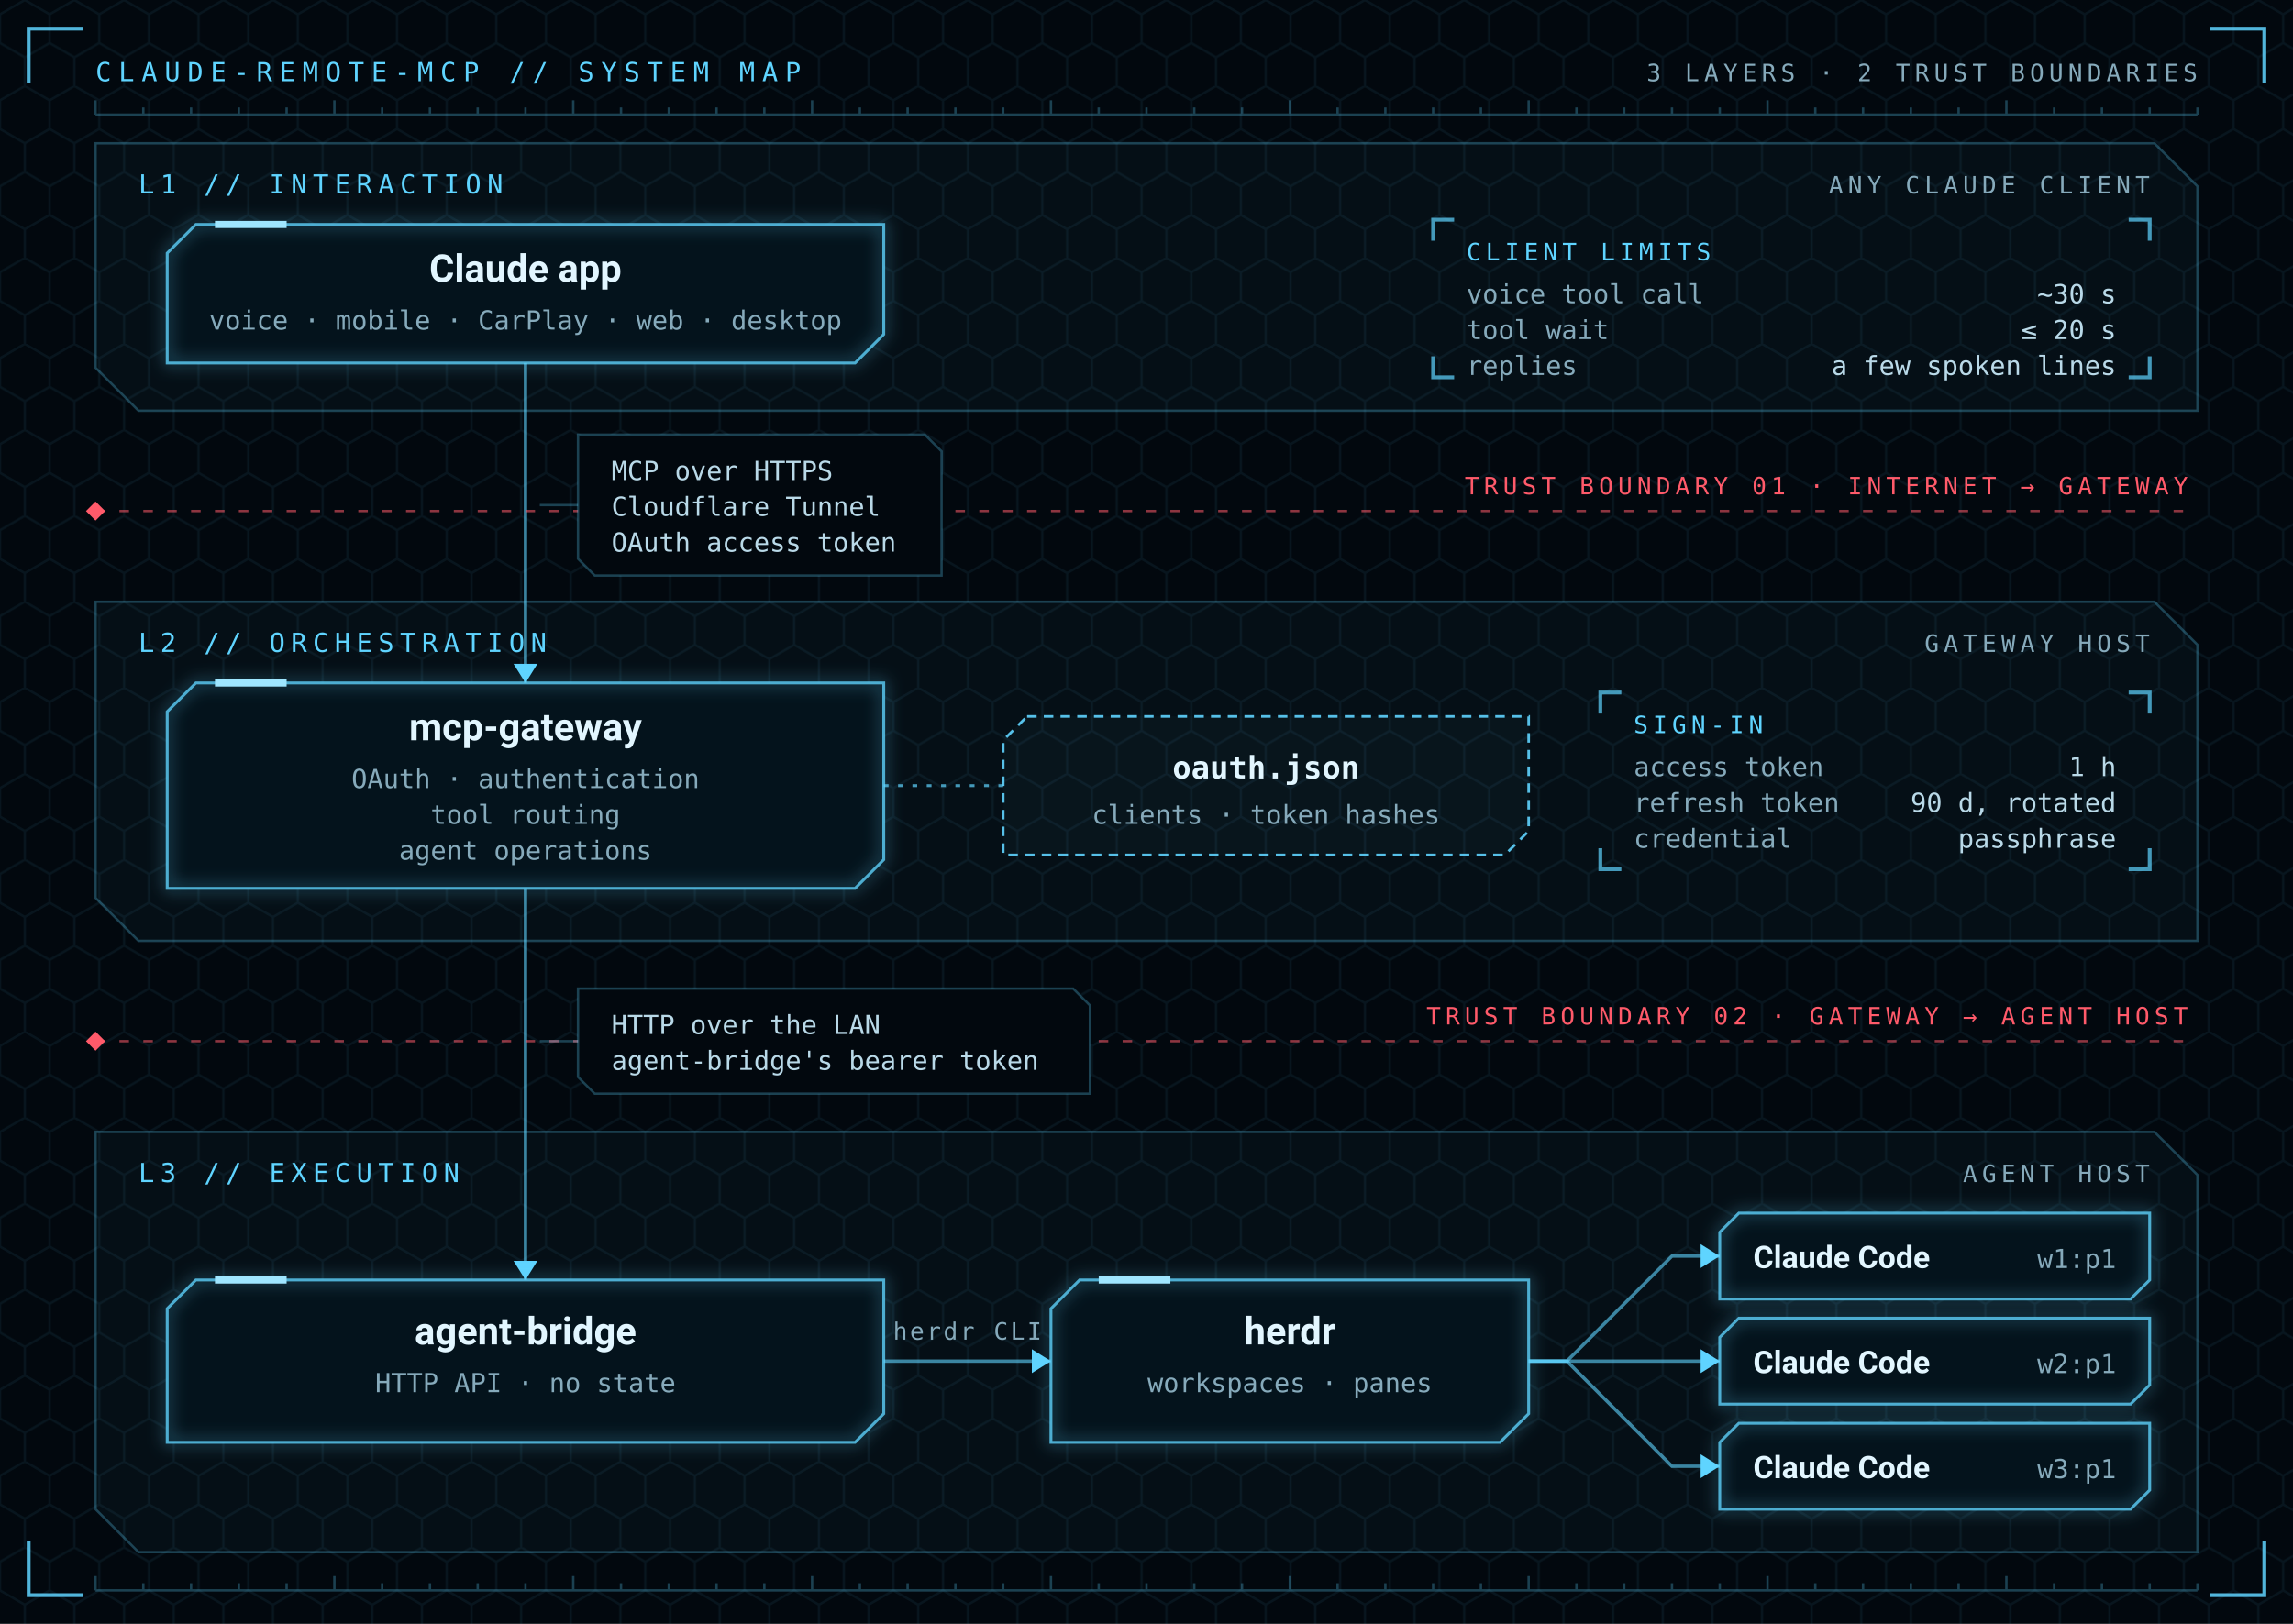
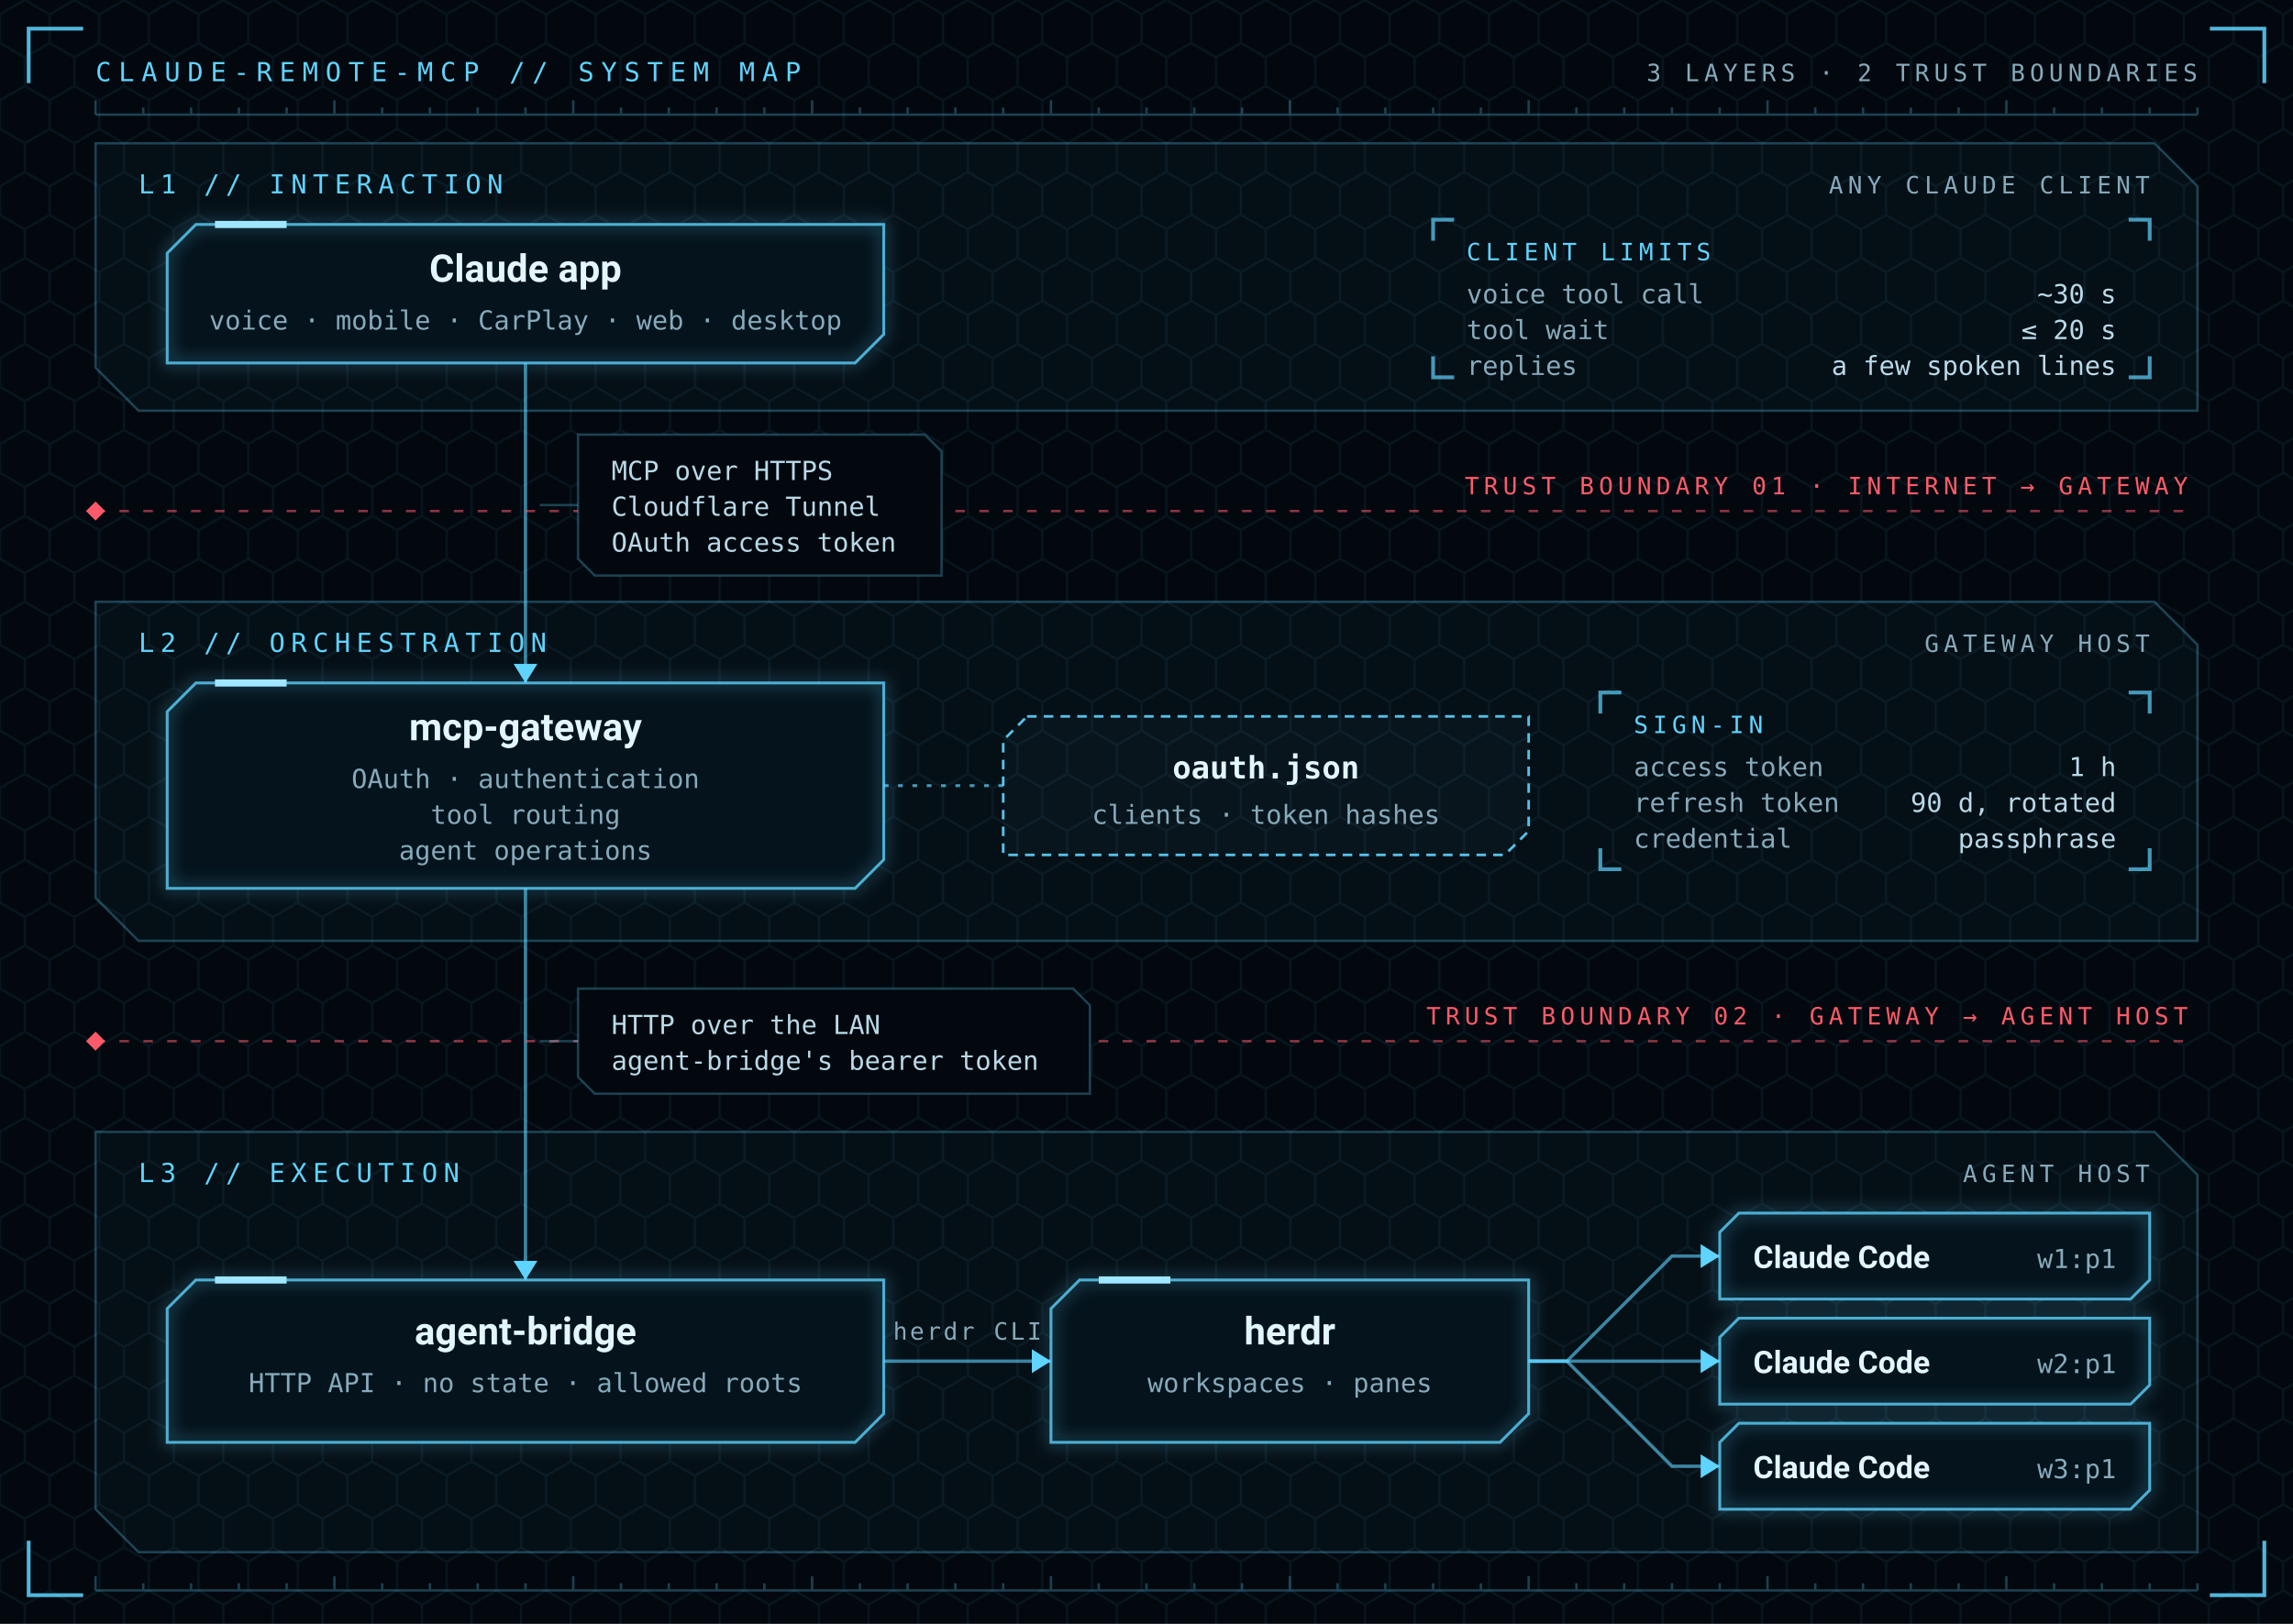
<svg xmlns="http://www.w3.org/2000/svg" width="960" height="680" viewBox="0 0 960 680" role="img" aria-labelledby="title desc">
  <style>
    .sans { font-family: -apple-system, BlinkMacSystemFont, 'Segoe UI', Roboto, 'Helvetica Neue', sans-serif; }
    .mono { font-family: ui-monospace, 'SF Mono', 'JetBrains Mono', Menlo, Consolas, monospace; }
    .bg { fill: #02080e; }
    .frame, .bracket { fill: none; stroke: #5fd4ff; stroke-width: 1.6; stroke-linecap: square; }
    .frame { opacity: 0.85; }
    .bracket { opacity: 0.7; }
    .ruler { fill: none; stroke: rgba(95,212,255,0.28); stroke-width: 1; }
    .head-l { fill: #5fd4ff; font-size: 11px; letter-spacing: 3px; }
    .head-r { fill: #86aabb; font-size: 10px; letter-spacing: 2px; }
    .panel { fill: rgba(95,212,255,0.035); stroke: rgba(95,212,255,0.28); stroke-width: 1; }
    .label { fill: #5fd4ff; font-size: 11px; letter-spacing: 2.5px; }
    .tag { fill: #86aabb; font-size: 10px; letter-spacing: 2px; }
    .node { fill: #04131c; }
    .edge { fill: none; stroke: #5fd4ff; stroke-width: 1.2; opacity: 0.8; filter: url(#glow); }
    .accent { fill: none; stroke: #9fe6ff; stroke-width: 3; }
    .title { fill: #e2f6ff; font-size: 16px; font-weight: 600; }
    .sub { fill: #86aabb; font-size: 11px; }
    .sessiontitle { fill: #e2f6ff; font-size: 13px; font-weight: 600; }
    .store { fill: rgba(95,212,255,0.035); stroke: #5fd4ff; stroke-width: 1.1; stroke-dasharray: 4 3; opacity: 0.9; }
    .storetitle { fill: #e2f6ff; font-size: 13px; font-weight: 600; }
    .rotitle { fill: #5fd4ff; font-size: 10px; letter-spacing: 2px; }
    .rokey { fill: #86aabb; font-size: 11px; }
    .roval { fill: #b9d9e8; font-size: 11px; }
    .wire { fill: none; stroke: #5fd4ff; stroke-width: 1.4; opacity: 0.6; }
    .dotted { fill: none; stroke: #5fd4ff; stroke-width: 1.2; stroke-dasharray: 2 4; opacity: 0.7; }
    .head { fill: #5fd4ff; }
    .wiretag { fill: #02080e; stroke: rgba(95,212,255,0.28); stroke-width: 1; }
    .wirestub { fill: none; stroke: rgba(95,212,255,0.28); stroke-width: 1; }
    .wiretext { fill: #b9d9e8; font-size: 11px; }
    .wirelabel { fill: #86aabb; font-size: 10px; letter-spacing: 1px; }
    .boundary { fill: none; stroke: #ff5a6a; stroke-width: 1; stroke-dasharray: 4 6; opacity: 0.55; }
    .bdiamond { fill: #ff5a6a; }
    .btext { fill: #ff5a6a; font-size: 10px; letter-spacing: 2px; }
    .spark { fill: none; stroke: #9fe6ff; stroke-width: 2.6; stroke-linecap: round; stroke-dasharray: 7 300; stroke-dashoffset: 7; }
    .s1 { animation: s1 5.6s ease-in-out infinite; }
    .s2 { animation: s2 5.6s ease-in-out infinite; }
    .s3 { animation: s3 5.6s ease-in-out infinite; }
    .s4 { animation: s4 5.6s ease-in-out infinite; }
    @keyframes s1 { 0% { stroke-dashoffset: 7; } 24%, 100% { stroke-dashoffset: -100; } }
    @keyframes s2 { 0%, 26% { stroke-dashoffset: 7; } 50%, 100% { stroke-dashoffset: -100; } }
    @keyframes s3 { 0%, 52% { stroke-dashoffset: 7; } 66%, 100% { stroke-dashoffset: -100; } }
    @keyframes s4 { 0%, 68% { stroke-dashoffset: 7; } 82%, 100% { stroke-dashoffset: -100; } }
    @media (prefers-reduced-motion: reduce) { .spark { animation: none; opacity: 0; } }
  </style>
  <defs>
    <pattern id="hex" width="20.78" height="36" patternUnits="userSpaceOnUse">
      <path d="M0 6L10.39 0L20.78 6V18L10.39 24L0 18Z M10.39 24V36" fill="none" stroke="#5fd4ff" stroke-opacity="0.07" stroke-width="1" />
    </pattern>
    <filter id="glow" x="-20%" y="-40%" width="140%" height="180%">
      <feGaussianBlur stdDeviation="3.2" result="b" />
      <feMerge>
        <feMergeNode in="b" />
        <feMergeNode in="SourceGraphic" />
      </feMerge>
    </filter>
  </defs>
  <rect class="bg" width="960" height="680" />
  <rect width="960" height="680" fill="url(#hex)" />
  <path class="frame" d="M12,34 V12 H34" />
  <path class="frame" d="M926,12 H948 V34" />
  <path class="frame" d="M948,646 V668 H926" />
  <path class="frame" d="M34,668 H12 V646" />
  <text class="mono head-l" x="40" y="34">CLAUDE-REMOTE-MCP // SYSTEM MAP</text>
  <text class="mono head-r" x="920" y="34" text-anchor="end">3 LAYERS · 2 TRUST BOUNDARIES</text>
  <path class="ruler" d="M40,48 H920 M40,48 V42 M60,48 V45 M80,48 V45 M100,48 V45 M120,48 V45 M140,48 V42 M160,48 V45 M180,48 V45 M200,48 V45 M220,48 V45 M240,48 V42 M260,48 V45 M280,48 V45 M300,48 V45 M320,48 V45 M340,48 V42 M360,48 V45 M380,48 V45 M400,48 V45 M420,48 V45 M440,48 V42 M460,48 V45 M480,48 V45 M500,48 V45 M520,48 V45 M540,48 V42 M560,48 V45 M580,48 V45 M600,48 V45 M620,48 V45 M640,48 V42 M660,48 V45 M680,48 V45 M700,48 V45 M720,48 V45 M740,48 V42 M760,48 V45 M780,48 V45 M800,48 V45 M820,48 V45 M840,48 V42 M860,48 V45 M880,48 V45 M900,48 V45 M920,48 V45 " />
  <path class="panel" d="M40,60 H902 L920,78 V172 L920,172 H58 L40,154 V60 Z" />
  <text class="mono label" x="58" y="81">L1 // INTERACTION</text>
  <text class="mono tag" x="900" y="81" text-anchor="end">ANY CLAUDE CLIENT</text>
  <path class="node" d="M82,94 H370 L370,94 V140 L358,152 H70 L70,152 V106 Z" />
  <path class="edge" d="M82,94 H370 L370,94 V140 L358,152 H70 L70,152 V106 Z" />
  <path class="accent" d="M90,94 H120" />
  <text class="sans title" x="220.0" y="118" text-anchor="middle">Claude app</text>
  <text class="mono sub" x="220.0" y="138" text-anchor="middle">voice · mobile · CarPlay · web · desktop</text>
  <path class="bracket" d="M600,100 V92 H608" />
  <path class="bracket" d="M892,92 H900 V100" />
  <path class="bracket" d="M900,150 V158 H892" />
  <path class="bracket" d="M608,158 H600 V150" />
  <text class="mono rotitle" x="614" y="109">CLIENT LIMITS</text>
  <text class="mono rokey" x="614" y="127">voice tool call</text>
  <text class="mono roval" x="886" y="127" text-anchor="end">~30 s</text>
  <text class="mono rokey" x="614" y="142">tool wait</text>
  <text class="mono roval" x="886" y="142" text-anchor="end">≤ 20 s</text>
  <text class="mono rokey" x="614" y="157">replies</text>
  <text class="mono roval" x="886" y="157" text-anchor="end">a few spoken lines</text>
  <path class="wire" d="M220,152 V286" />
  <path class="head" d="M215,278 L220,286 L225,278 Z" />
  <path class="boundary" d="M40,214 H920" />
  <path class="bdiamond" d="M40,210 L44,214 L40,218 L36,214 Z" />
  <text class="mono btext" x="916" y="207" text-anchor="end">TRUST BOUNDARY 01 · INTERNET → GATEWAY</text>
  <path class="wiretag" d="M242,182 H387.2 L394.2,189 V241 L394.2,241 H249 L242,234 V182 Z" />
  <path class="wirestub" d="M226,211.5 H242" />
  <text class="mono wiretext" x="256" y="201">MCP over HTTPS</text>
  <text class="mono wiretext" x="256" y="216">Cloudflare Tunnel</text>
  <text class="mono wiretext" x="256" y="231">OAuth access token</text>
  <path class="panel" d="M40,252 H902 L920,270 V394 L920,394 H58 L40,376 V252 Z" />
  <text class="mono label" x="58" y="273">L2 // ORCHESTRATION</text>
  <text class="mono tag" x="900" y="273" text-anchor="end">GATEWAY HOST</text>
  <path class="node" d="M82,286 H370 L370,286 V360 L358,372 H70 L70,372 V298 Z" />
  <path class="edge" d="M82,286 H370 L370,286 V360 L358,372 H70 L70,372 V298 Z" />
  <path class="accent" d="M90,286 H120" />
  <text class="sans title" x="220.0" y="310" text-anchor="middle">mcp-gateway</text>
  <text class="mono sub" x="220.0" y="330" text-anchor="middle">OAuth · authentication</text>
  <text class="mono sub" x="220.0" y="345" text-anchor="middle">tool routing</text>
  <text class="mono sub" x="220.0" y="360" text-anchor="middle">agent operations</text>
  <path class="dotted" d="M370,329 H420" />
  <path class="store" d="M430,300 H640 L640,300 V348 L630,358 H420 L420,358 V310 Z" />
  <text class="mono storetitle" x="530.0" y="326" text-anchor="middle">oauth.json</text>
  <text class="mono sub" x="530.0" y="345" text-anchor="middle">clients · token hashes</text>
  <path class="bracket" d="M670,298 V290 H678" />
  <path class="bracket" d="M892,290 H900 V298" />
  <path class="bracket" d="M900,356 V364 H892" />
  <path class="bracket" d="M678,364 H670 V356" />
  <text class="mono rotitle" x="684" y="307">SIGN-IN</text>
  <text class="mono rokey" x="684" y="325">access token</text>
  <text class="mono roval" x="886" y="325" text-anchor="end">1 h</text>
  <text class="mono rokey" x="684" y="340">refresh token</text>
  <text class="mono roval" x="886" y="340" text-anchor="end">90 d, rotated</text>
  <text class="mono rokey" x="684" y="355">credential</text>
  <text class="mono roval" x="886" y="355" text-anchor="end">passphrase</text>
  <path class="wire" d="M220,372 V536" />
  <path class="head" d="M215,528 L220,536 L225,528 Z" />
  <path class="boundary" d="M40,436 H920" />
  <path class="bdiamond" d="M40,432 L44,436 L40,440 L36,436 Z" />
  <text class="mono btext" x="916" y="429" text-anchor="end">TRUST BOUNDARY 02 · GATEWAY → AGENT HOST</text>
  <path class="wiretag" d="M242,414 H449.3 L456.3,421 V458 L456.3,458 H249 L242,451 V414 Z" />
  <path class="wirestub" d="M226,436.0 H242" />
  <text class="mono wiretext" x="256" y="433">HTTP over the LAN</text>
  <text class="mono wiretext" x="256" y="448">agent-bridge's bearer token</text>
  <path class="panel" d="M40,474 H902 L920,492 V650 L920,650 H58 L40,632 V474 Z" />
  <text class="mono label" x="58" y="495">L3 // EXECUTION</text>
  <text class="mono tag" x="900" y="495" text-anchor="end">AGENT HOST</text>
  <path class="node" d="M82,536 H370 L370,536 V592 L358,604 H70 L70,604 V548 Z" />
  <path class="edge" d="M82,536 H370 L370,536 V592 L358,604 H70 L70,604 V548 Z" />
  <path class="accent" d="M90,536 H120" />
  <text class="sans title" x="220.0" y="563" text-anchor="middle">agent-bridge</text>
-   <text class="mono sub" x="220.0" y="583" text-anchor="middle">HTTP API · no state</text>
+   <text class="mono sub" x="220.0" y="583" text-anchor="middle">HTTP API · no state · allowed roots</text>
  <path class="node" d="M452,536 H640 L640,536 V592 L628,604 H440 L440,604 V548 Z" />
  <path class="edge" d="M452,536 H640 L640,536 V592 L628,604 H440 L440,604 V548 Z" />
  <path class="accent" d="M460,536 H490" />
  <text class="sans title" x="540.0" y="563" text-anchor="middle">herdr</text>
  <text class="mono sub" x="540.0" y="583" text-anchor="middle">workspaces · panes</text>
  <path class="wire" d="M370,570 H440" />
  <path class="head" d="M432,565 L440,570 L432,575 Z" />
  <text class="mono wirelabel" x="405" y="561" text-anchor="middle">herdr CLI</text>
  <path class="node" d="M728,508 H900 L900,508 V536 L892,544 H720 L720,544 V516 Z" />
  <path class="edge" d="M728,508 H900 L900,508 V536 L892,544 H720 L720,544 V516 Z" />
  <text class="sans sessiontitle" x="734" y="531">Claude Code</text>
  <text class="mono sub" x="886" y="531" text-anchor="end">w1:p1</text>
  <path class="wire" d="M640,570 H656 L700,526 H720" />
  <path class="head" d="M712,521 L720,526 L712,531 Z" />
  <path class="node" d="M728,552 H900 L900,552 V580 L892,588 H720 L720,588 V560 Z" />
  <path class="edge" d="M728,552 H900 L900,552 V580 L892,588 H720 L720,588 V560 Z" />
  <text class="sans sessiontitle" x="734" y="575">Claude Code</text>
  <text class="mono sub" x="886" y="575" text-anchor="end">w2:p1</text>
  <path class="wire" d="M640,570 H720" />
  <path class="head" d="M712,565 L720,570 L712,575 Z" />
  <path class="node" d="M728,596 H900 L900,596 V624 L892,632 H720 L720,632 V604 Z" />
  <path class="edge" d="M728,596 H900 L900,596 V624 L892,632 H720 L720,632 V604 Z" />
  <text class="sans sessiontitle" x="734" y="619">Claude Code</text>
  <text class="mono sub" x="886" y="619" text-anchor="end">w3:p1</text>
  <path class="wire" d="M640,570 H656 L700,614 H720" />
  <path class="head" d="M712,609 L720,614 L712,619 Z" />
  <path class="ruler" d="M40,666 H920 M40,666 V660 M60,666 V663 M80,666 V663 M100,666 V663 M120,666 V663 M140,666 V660 M160,666 V663 M180,666 V663 M200,666 V663 M220,666 V663 M240,666 V660 M260,666 V663 M280,666 V663 M300,666 V663 M320,666 V663 M340,666 V660 M360,666 V663 M380,666 V663 M400,666 V663 M420,666 V663 M440,666 V660 M460,666 V663 M480,666 V663 M500,666 V663 M520,666 V663 M540,666 V660 M560,666 V663 M580,666 V663 M600,666 V663 M620,666 V663 M640,666 V660 M660,666 V663 M680,666 V663 M700,666 V663 M720,666 V663 M740,666 V660 M760,666 V663 M780,666 V663 M800,666 V663 M820,666 V663 M840,666 V660 M860,666 V663 M880,666 V663 M900,666 V663 M920,666 V663 " />
  <path class="spark s1" pathLength="100" d="M220,152 V286" />
  <path class="spark s2" pathLength="100" d="M220,372 V536" />
  <path class="spark s3" pathLength="100" d="M370,570 H440" />
  <path class="spark s4" pathLength="100" d="M640,570 H656 L700,526 H720" />
  <path class="spark s4" pathLength="100" d="M640,570 H720" />
  <path class="spark s4" pathLength="100" d="M640,570 H656 L700,614 H720" />
</svg>
